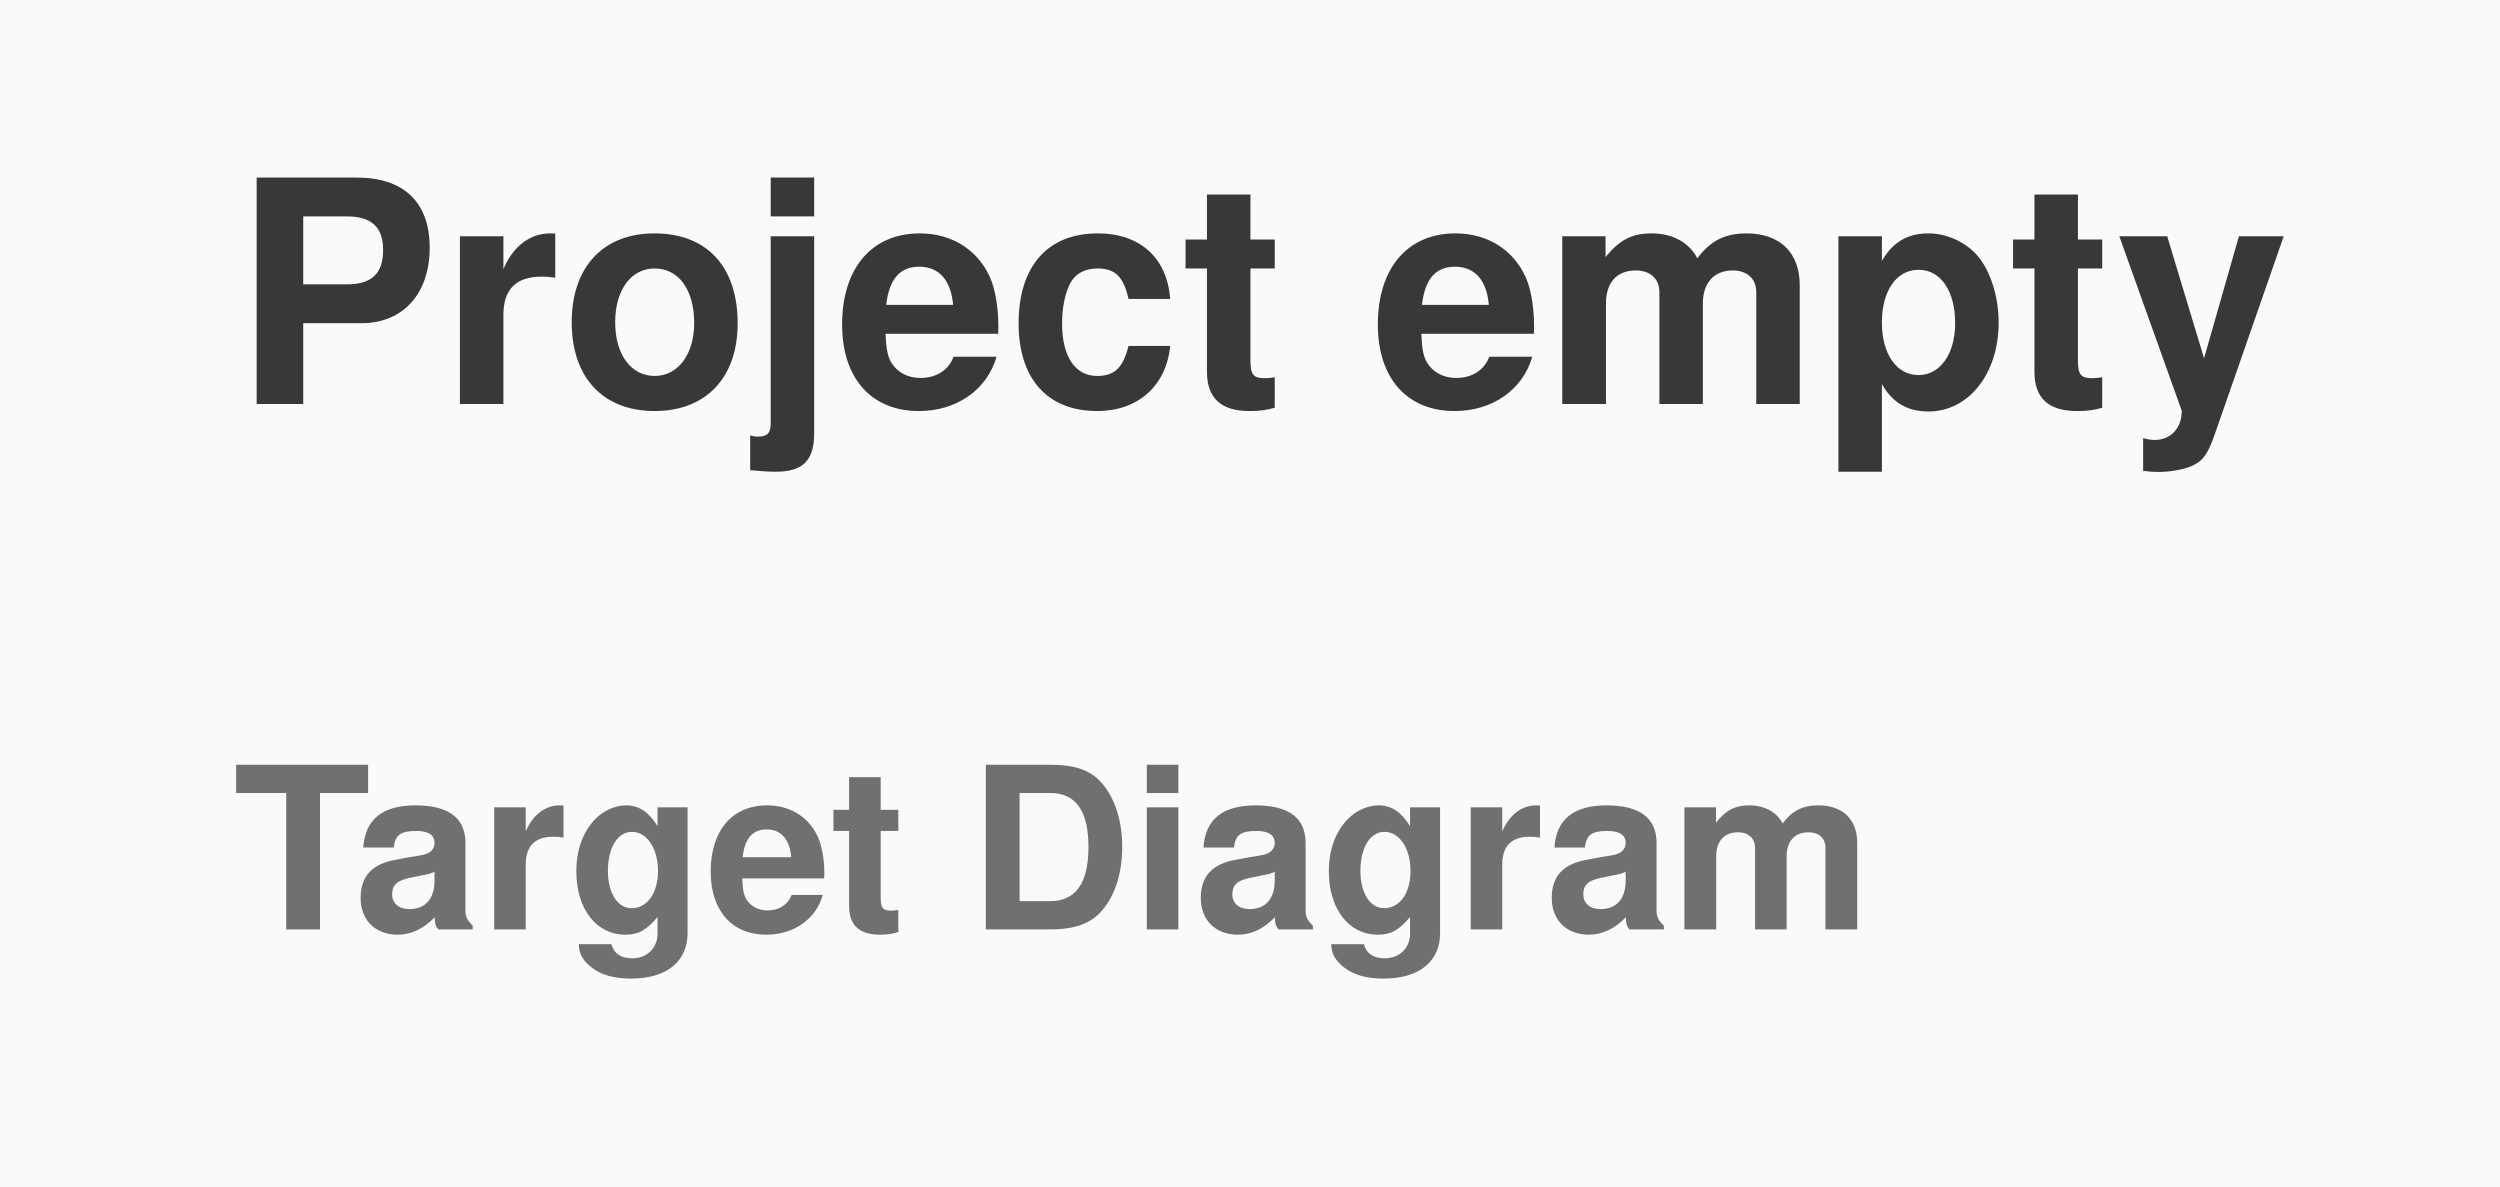
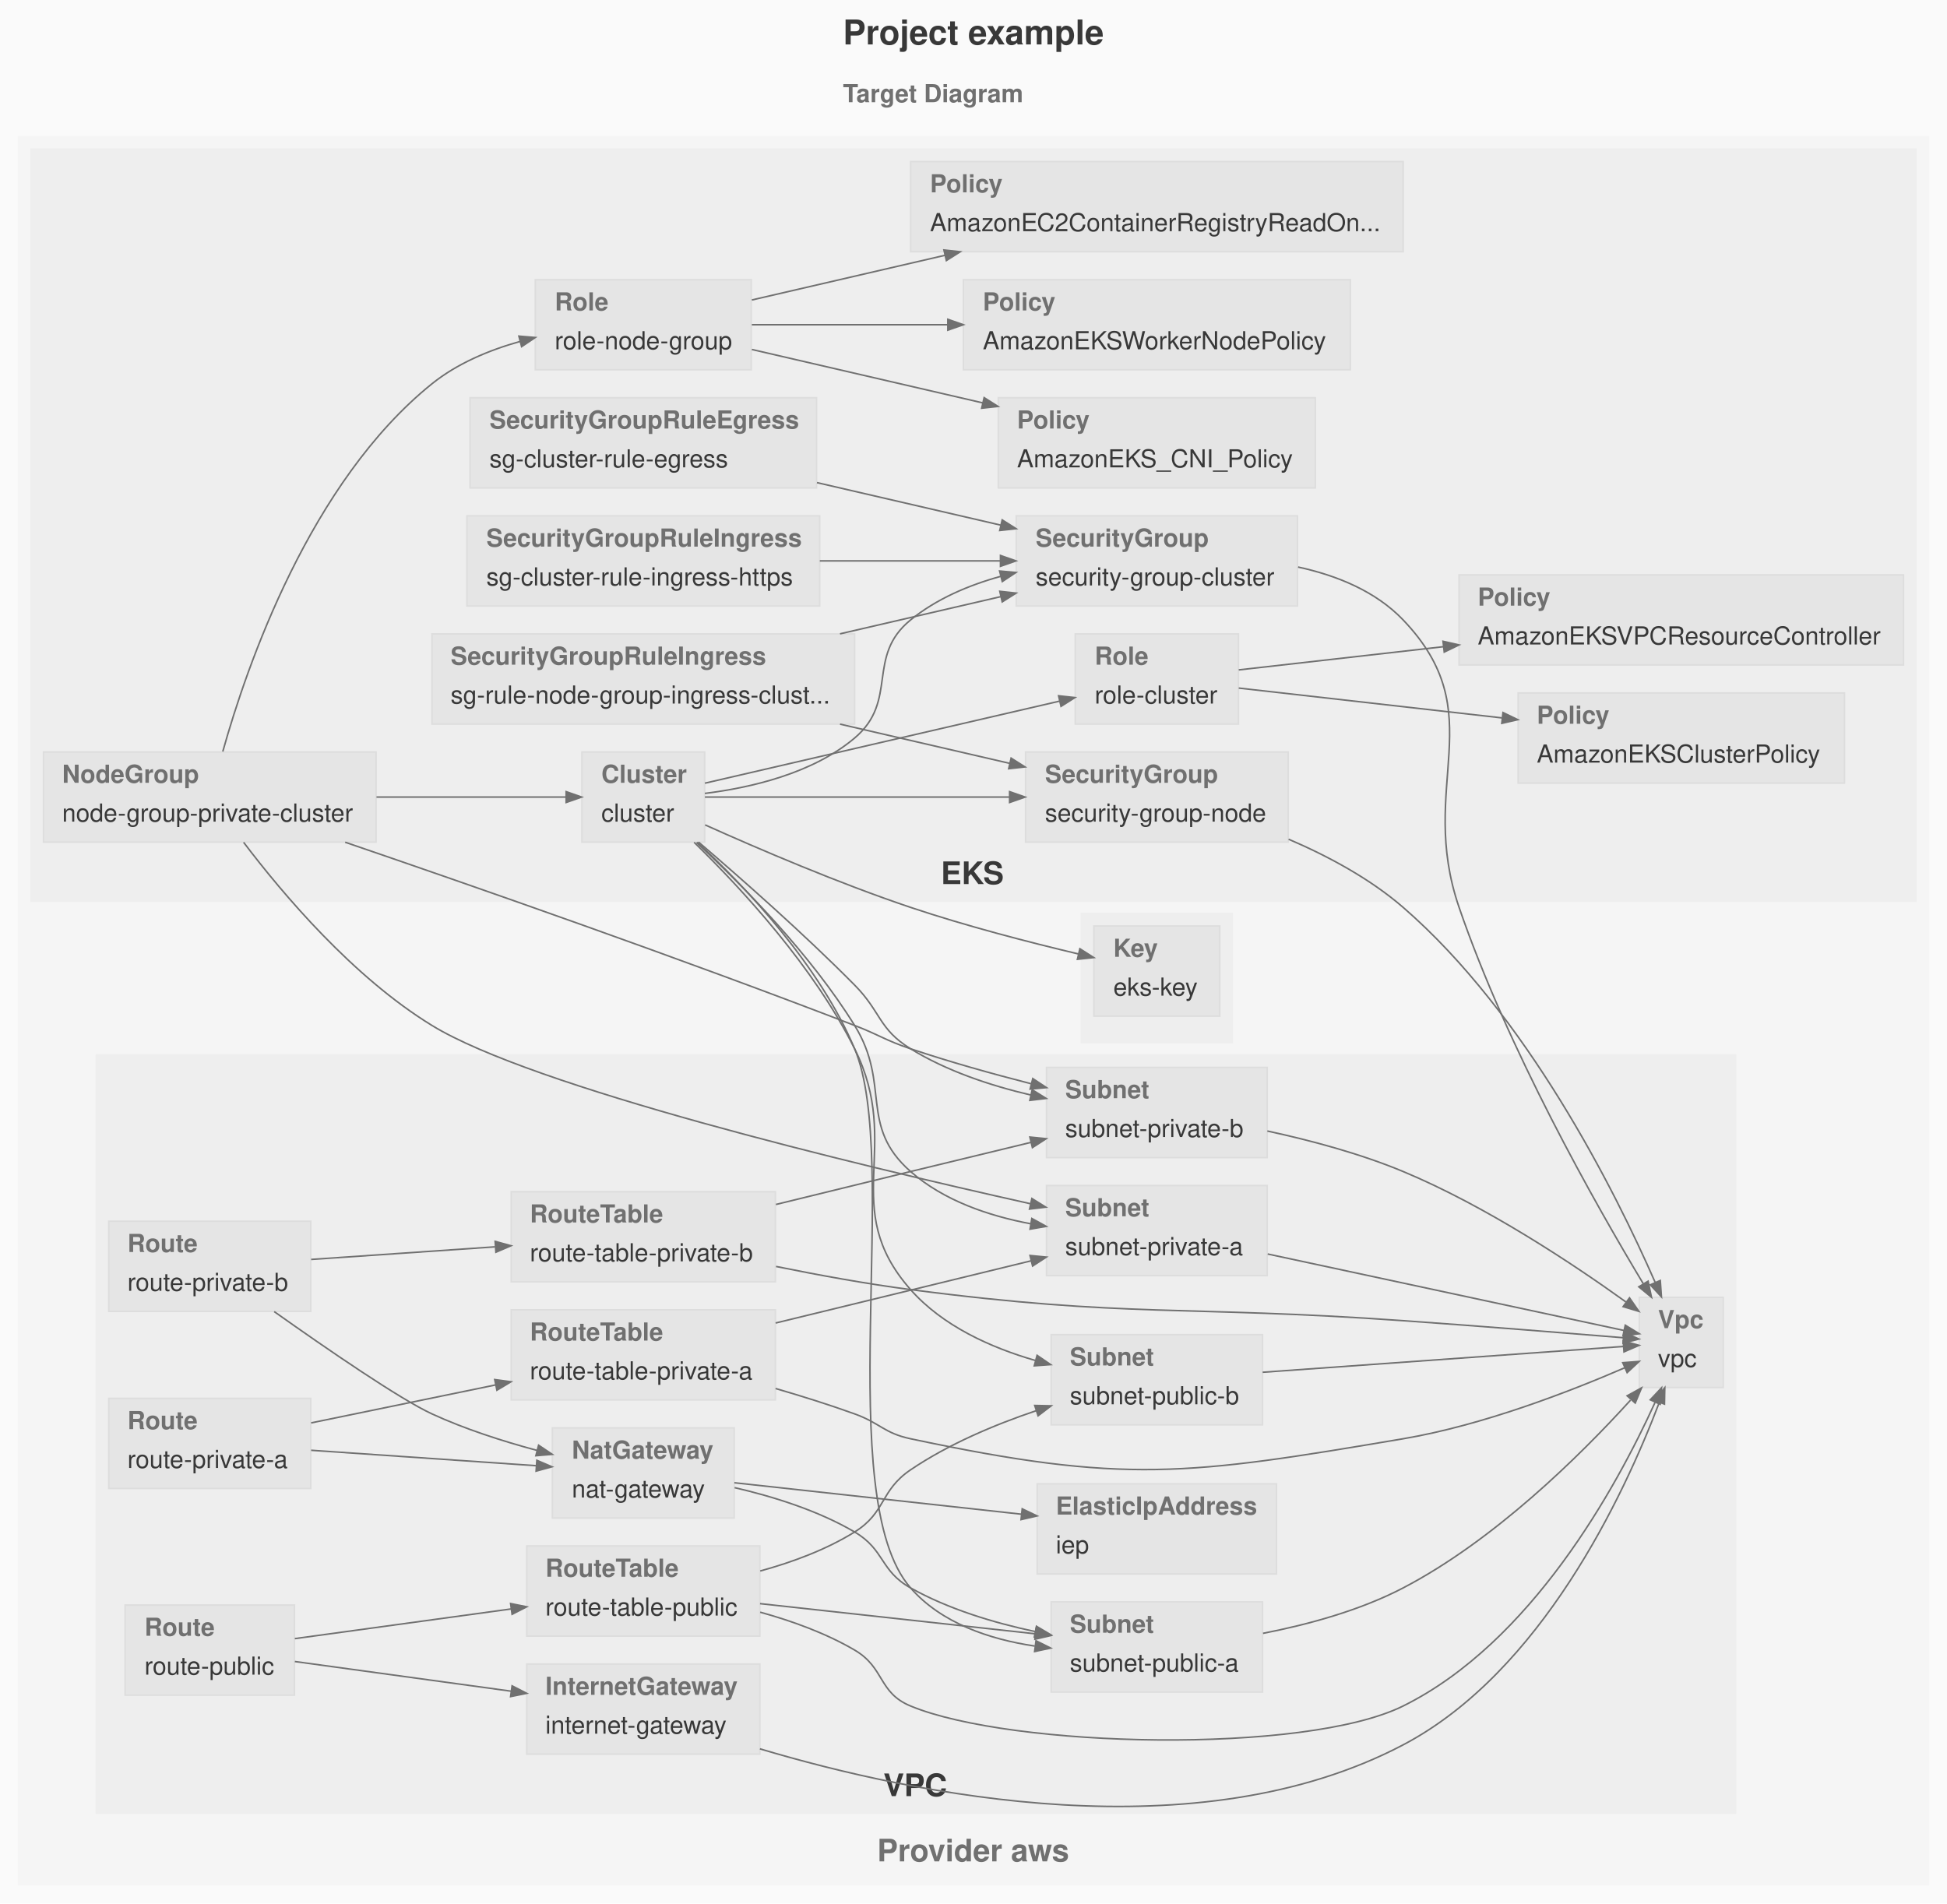
- <svg xmlns="http://www.w3.org/2000/svg" width="177pt" height="84pt" viewBox="0.00 0.00 177.00 84.00">
-   <g id="graph0" class="graph" transform="scale(1 1) rotate(0) translate(4 80)">
-     <polygon fill="#fafafa" stroke="transparent" points="-4,4 -4,-80 173,-80 173,4 -4,4" />
-     <text text-anchor="start" x="12.5" y="-51.4" font-family="Helvetica,sans-Serif" font-weight="bold" font-size="22.00" fill="#383838">Project empty</text>
-     <text text-anchor="start" x="81" y="-35.8" font-family="Helvetica,sans-Serif" font-size="14.00">  </text>
-     <text text-anchor="start" x="12.5" y="-14.2" font-family="Helvetica,sans-Serif" font-weight="bold" font-size="16.00" fill="#707070">Target Diagram</text>
+ <svg xmlns="http://www.w3.org/2000/svg" width="1253pt" height="1225pt" viewBox="0.00 0.00 1253.00 1225.00">
+   <g id="graph0" class="graph" transform="scale(1 1) rotate(0) translate(4 1221)">
+     <polygon fill="#fafafa" stroke="transparent" points="-4,4 -4,-1221 1249,-1221 1249,4 -4,4" />
+     <text text-anchor="start" x="538.5" y="-1192.4" font-family="Helvetica,sans-Serif" font-weight="bold" font-size="22.00" fill="#383838">Project example</text>
+     <text text-anchor="start" x="618.5" y="-1176.8" font-family="Helvetica,sans-Serif" font-size="14.00">  </text>
+     <text text-anchor="start" x="538.5" y="-1155.2" font-family="Helvetica,sans-Serif" font-weight="bold" font-size="16.00" fill="#707070">Target Diagram</text>
+     <g id="clust1" class="cluster">
+       <polygon fill="#f5f5f5" stroke="#f5f5f5" points="8,-8 8,-1133 1237,-1133 1237,-8 8,-8" />
+       <text text-anchor="start" x="560.5" y="-23" font-family="Helvetica,sans-Serif" font-weight="bold" font-size="20.00" fill="#707070">Provider aws</text>
+     </g>
+     <g id="clust2" class="cluster">
+       <polygon fill="#eeeeee" stroke="#eeeeee" points="58,-54 58,-542 1113,-542 1113,-54 58,-54" />
+       <text text-anchor="start" x="564.5" y="-65" font-family="Helvetica,sans-Serif" font-weight="bold" font-size="20.00" fill="#383838">VPC</text>
+     </g>
+     <g id="clust3" class="cluster">
+       <polygon fill="#eeeeee" stroke="#eeeeee" points="16,-641 16,-1125 1229,-1125 1229,-641 16,-641" />
+       <text text-anchor="start" x="601.5" y="-652" font-family="Helvetica,sans-Serif" font-weight="bold" font-size="20.00" fill="#383838">EKS</text>
+     </g>
+     <g id="clust4" class="cluster">
+       <polygon fill="#eeeeee" stroke="#eeeeee" points="692,-550 692,-633 789,-633 789,-550 692,-550" />
+       <text text-anchor="start" x="740.36" y="-554.3" font-family="Helvetica,sans-Serif" font-size="1.00" fill="#383838"> </text>
+     </g>
+     <g id="node1" class="node">
+       <polygon fill="#e5e5e5" stroke="#dddddd" points="1105,-386 1051,-386 1051,-328 1105,-328 1105,-386" />
+       <text text-anchor="start" x="1063" y="-366.2" font-family="Helvetica,sans-Serif" font-weight="bold" font-size="16.00" fill="#707070">Vpc</text>
+       <text text-anchor="start" x="1063" y="-341.2" font-family="Helvetica,sans-Serif" font-size="16.00" fill="#383838">vpc</text>
+     </g>
+     <g id="node2" class="node">
+       <polygon fill="#e5e5e5" stroke="#dddddd" points="485,-150 335,-150 335,-92 485,-92 485,-150" />
+       <text text-anchor="start" x="347" y="-130.2" font-family="Helvetica,sans-Serif" font-weight="bold" font-size="16.00" fill="#707070">InternetGateway</text>
+       <text text-anchor="start" x="347" y="-105.2" font-family="Helvetica,sans-Serif" font-size="16.00" fill="#383838">internet-gateway</text>
+     </g>
+     <g id="edge1" class="edge">
+       <path fill="none" stroke="#707070" d="M485.05,-95.43C585.26,-65.53 766.7,-28.39 899,-98 987.96,-144.81 1041.07,-258.39 1063.85,-318.39" />
+       <polygon fill="#707070" stroke="#707070" points="1060.62,-319.74 1067.38,-327.89 1067.18,-317.3 1060.62,-319.74" />
+     </g>
+     <g id="node3" class="node">
+       <polygon fill="#e5e5e5" stroke="#dddddd" points="808.5,-190 672.5,-190 672.5,-132 808.5,-132 808.5,-190" />
+       <text text-anchor="start" x="684.5" y="-170.2" font-family="Helvetica,sans-Serif" font-weight="bold" font-size="16.00" fill="#707070">Subnet</text>
+       <text text-anchor="start" x="684.5" y="-145.2" font-family="Helvetica,sans-Serif" font-size="16.00" fill="#383838">subnet-public-a</text>
+     </g>
+     <g id="edge2" class="edge">
+       <path fill="none" stroke="#707070" d="M808.82,-169.77C837.74,-175.4 871.2,-184.48 899,-199 957.57,-229.59 1012.42,-283.61 1045.34,-319.86" />
+       <polygon fill="#707070" stroke="#707070" points="1043.15,-322.65 1052.43,-327.76 1048.36,-317.98 1043.15,-322.65" />
+     </g>
+     <g id="node4" class="node">
+       <polygon fill="#e5e5e5" stroke="#dddddd" points="808.5,-362 672.5,-362 672.5,-304 808.5,-304 808.5,-362" />
+       <text text-anchor="start" x="684.5" y="-342.2" font-family="Helvetica,sans-Serif" font-weight="bold" font-size="16.00" fill="#707070">Subnet</text>
+       <text text-anchor="start" x="684.5" y="-317.2" font-family="Helvetica,sans-Serif" font-size="16.00" fill="#383838">subnet-public-b</text>
+     </g>
+     <g id="edge3" class="edge">
+       <path fill="none" stroke="#707070" d="M808.59,-337.8C878.47,-342.8 985.34,-350.44 1040.79,-354.41" />
+       <polygon fill="#707070" stroke="#707070" points="1040.63,-357.91 1050.85,-355.13 1041.12,-350.92 1040.63,-357.91" />
+     </g>
+     <g id="node5" class="node">
+       <polygon fill="#e5e5e5" stroke="#dddddd" points="485,-226 335,-226 335,-168 485,-168 485,-226" />
+       <text text-anchor="start" x="347" y="-206.2" font-family="Helvetica,sans-Serif" font-weight="bold" font-size="16.00" fill="#707070">RouteTable</text>
+       <text text-anchor="start" x="347" y="-181.2" font-family="Helvetica,sans-Serif" font-size="16.00" fill="#383838">route-table-public</text>
+     </g>
+     <g id="edge4" class="edge">
+       <path fill="none" stroke="#707070" d="M485.22,-183.38C505.78,-177.7 527.51,-169.83 546,-159 565.52,-147.56 561.09,-131.66 582,-123 647.08,-96.04 835.89,-91.71 899,-123 981.4,-163.85 1035.99,-263.12 1061.09,-318.33" />
+       <polygon fill="#707070" stroke="#707070" points="1058.03,-320.06 1065.29,-327.78 1064.43,-317.22 1058.03,-320.06" />
+     </g>
+     <g id="edge5" class="edge">
+       <path fill="none" stroke="#707070" d="M485.13,-188.88C537.93,-183.09 608.73,-175.33 662.22,-169.47" />
+       <polygon fill="#707070" stroke="#707070" points="662.78,-172.93 672.34,-168.36 662.02,-165.97 662.78,-172.93" />
+     </g>
+     <g id="edge6" class="edge">
+       <path fill="none" stroke="#707070" d="M485.25,-209.9C505.92,-215.57 527.7,-223.62 546,-235 566.31,-247.63 562.2,-261.59 582,-275 606.28,-291.45 635.81,-303.93 662.71,-313.02" />
+       <polygon fill="#707070" stroke="#707070" points="661.9,-316.43 672.49,-316.21 664.07,-309.78 661.9,-316.43" />
+     </g>
+     <g id="node6" class="node">
+       <polygon fill="#e5e5e5" stroke="#dddddd" points="185.5,-188 76.5,-188 76.5,-130 185.5,-130 185.5,-188" />
+       <text text-anchor="start" x="89" y="-168.2" font-family="Helvetica,sans-Serif" font-weight="bold" font-size="16.00" fill="#707070">Route</text>
+       <text text-anchor="start" x="89" y="-143.2" font-family="Helvetica,sans-Serif" font-size="16.00" fill="#383838">route-public</text>
+     </g>
+     <g id="edge8" class="edge">
+       <path fill="none" stroke="#707070" d="M185.74,-151.63C225.23,-146.21 279.66,-138.74 324.89,-132.54" />
+       <polygon fill="#707070" stroke="#707070" points="325.56,-135.98 334.99,-131.15 324.6,-129.05 325.56,-135.98" />
+     </g>
+     <g id="edge7" class="edge">
+       <path fill="none" stroke="#707070" d="M185.74,-166.37C225.23,-171.79 279.66,-179.26 324.89,-185.46" />
+       <polygon fill="#707070" stroke="#707070" points="324.6,-188.95 334.99,-186.85 325.56,-182.02 324.6,-188.95" />
+     </g>
+     <g id="node7" class="node">
+       <polygon fill="#e5e5e5" stroke="#dddddd" points="817.5,-266 663.5,-266 663.5,-208 817.5,-208 817.5,-266" />
+       <text text-anchor="start" x="675.5" y="-246.2" font-family="Helvetica,sans-Serif" font-weight="bold" font-size="16.00" fill="#707070">ElasticIpAddress</text>
+       <text text-anchor="start" x="675.5" y="-221.2" font-family="Helvetica,sans-Serif" font-size="16.00" fill="#383838">iep</text>
+     </g>
+     <g id="node8" class="node">
+       <polygon fill="#e5e5e5" stroke="#dddddd" points="468.5,-302 351.5,-302 351.5,-244 468.5,-244 468.5,-302" />
+       <text text-anchor="start" x="364" y="-282.2" font-family="Helvetica,sans-Serif" font-weight="bold" font-size="16.00" fill="#707070">NatGateway</text>
+       <text text-anchor="start" x="364" y="-257.2" font-family="Helvetica,sans-Serif" font-size="16.00" fill="#383838">nat-gateway</text>
+     </g>
+     <g id="edge9" class="edge">
+       <path fill="none" stroke="#707070" d="M468.75,-263.54C493.69,-257.78 522.47,-248.78 546,-235 565.52,-223.56 562.26,-210.07 582,-199 606.37,-185.34 635.53,-176.56 662.1,-170.92" />
+       <polygon fill="#707070" stroke="#707070" points="663.02,-174.31 672.14,-168.92 661.65,-167.45 663.02,-174.31" />
+     </g>
+     <g id="edge10" class="edge">
+       <path fill="none" stroke="#707070" d="M468.6,-266.69C519.63,-261.1 594.87,-252.85 653.11,-246.47" />
+       <polygon fill="#707070" stroke="#707070" points="653.85,-249.91 663.41,-245.34 653.09,-242.95 653.85,-249.91" />
+     </g>
+     <g id="node9" class="node">
+       <polygon fill="#e5e5e5" stroke="#dddddd" points="811.5,-458 669.5,-458 669.5,-400 811.5,-400 811.5,-458" />
+       <text text-anchor="start" x="681.5" y="-438.2" font-family="Helvetica,sans-Serif" font-weight="bold" font-size="16.00" fill="#707070">Subnet</text>
+       <text text-anchor="start" x="681.5" y="-413.2" font-family="Helvetica,sans-Serif" font-size="16.00" fill="#383838">subnet-private-a</text>
+     </g>
+     <g id="edge11" class="edge">
+       <path fill="none" stroke="#707070" d="M811.83,-413.91C881.87,-398.88 986.58,-376.4 1041.1,-364.7" />
+       <polygon fill="#707070" stroke="#707070" points="1041.95,-368.1 1050.99,-362.58 1040.48,-361.26 1041.95,-368.1" />
+     </g>
+     <g id="node10" class="node">
+       <polygon fill="#e5e5e5" stroke="#dddddd" points="495,-378 325,-378 325,-320 495,-320 495,-378" />
+       <text text-anchor="start" x="337" y="-358.2" font-family="Helvetica,sans-Serif" font-weight="bold" font-size="16.00" fill="#707070">RouteTable</text>
+       <text text-anchor="start" x="337" y="-333.2" font-family="Helvetica,sans-Serif" font-size="16.00" fill="#383838">route-table-private-a</text>
+     </g>
+     <g id="edge12" class="edge">
+       <path fill="none" stroke="#707070" d="M495.13,-327.34C512.11,-322.4 529.74,-316.87 546,-311 562.47,-305.06 564.87,-298.63 582,-295 719.82,-265.75 760.08,-271.5 899,-295 950.17,-303.66 1006.25,-325.38 1041.52,-340.66" />
+       <polygon fill="#707070" stroke="#707070" points="1040.33,-343.96 1050.9,-344.78 1043.15,-337.55 1040.33,-343.96" />
+     </g>
+     <g id="edge13" class="edge">
+       <path fill="none" stroke="#707070" d="M495.17,-369.5C545.78,-381.82 609.83,-397.42 659.65,-409.55" />
+       <polygon fill="#707070" stroke="#707070" points="658.87,-412.97 669.42,-411.93 660.53,-406.17 658.87,-412.97" />
+     </g>
+     <g id="node11" class="node">
+       <polygon fill="#e5e5e5" stroke="#dddddd" points="196,-321 66,-321 66,-263 196,-263 196,-321" />
+       <text text-anchor="start" x="78" y="-301.2" font-family="Helvetica,sans-Serif" font-weight="bold" font-size="16.00" fill="#707070">Route</text>
+       <text text-anchor="start" x="78" y="-276.2" font-family="Helvetica,sans-Serif" font-size="16.00" fill="#383838">route-private-a</text>
+     </g>
+     <g id="edge15" class="edge">
+       <path fill="none" stroke="#707070" d="M196.25,-287.59C239.69,-284.61 296.97,-280.68 341.15,-277.65" />
+       <polygon fill="#707070" stroke="#707070" points="341.49,-281.14 351.23,-276.96 341.01,-274.16 341.49,-281.14" />
+     </g>
+     <g id="edge14" class="edge">
+       <path fill="none" stroke="#707070" d="M196.25,-305.22C231.53,-312.48 275.95,-321.62 315.06,-329.67" />
+       <polygon fill="#707070" stroke="#707070" points="314.38,-333.1 324.88,-331.69 315.79,-326.25 314.38,-333.1" />
+     </g>
+     <g id="node12" class="node">
+       <polygon fill="#e5e5e5" stroke="#dddddd" points="811.5,-534 669.5,-534 669.5,-476 811.5,-476 811.5,-534" />
+       <text text-anchor="start" x="681.5" y="-514.2" font-family="Helvetica,sans-Serif" font-weight="bold" font-size="16.00" fill="#707070">Subnet</text>
+       <text text-anchor="start" x="681.5" y="-489.2" font-family="Helvetica,sans-Serif" font-size="16.00" fill="#383838">subnet-private-b</text>
+     </g>
+     <g id="edge16" class="edge">
+       <path fill="none" stroke="#707070" d="M811.62,-493.06C839.45,-487.04 871.35,-478.53 899,-467 952.16,-444.83 1007.76,-407.92 1042.37,-383.04" />
+       <polygon fill="#707070" stroke="#707070" points="1044.67,-385.7 1050.71,-376.99 1040.56,-380.03 1044.67,-385.7" />
+     </g>
+     <g id="node13" class="node">
+       <polygon fill="#e5e5e5" stroke="#dddddd" points="495,-454 325,-454 325,-396 495,-396 495,-454" />
+       <text text-anchor="start" x="337" y="-434.2" font-family="Helvetica,sans-Serif" font-weight="bold" font-size="16.00" fill="#707070">RouteTable</text>
+       <text text-anchor="start" x="337" y="-409.2" font-family="Helvetica,sans-Serif" font-size="16.00" fill="#383838">route-table-private-b</text>
+     </g>
+     <g id="edge17" class="edge">
+       <path fill="none" stroke="#707070" d="M495.43,-405.89C522.91,-400.3 553.64,-394.7 582,-391 721.98,-372.75 758.18,-380.98 899,-371 948.11,-367.52 1004.79,-362.97 1040.75,-360.02" />
+       <polygon fill="#707070" stroke="#707070" points="1041.09,-363.5 1050.77,-359.19 1040.52,-356.52 1041.09,-363.5" />
+     </g>
+     <g id="edge18" class="edge">
+       <path fill="none" stroke="#707070" d="M495.35,-445.79C522.96,-452.58 553.78,-460.13 582,-467 607.21,-473.14 634.71,-479.79 659.57,-485.78" />
+       <polygon fill="#707070" stroke="#707070" points="658.77,-489.19 669.31,-488.13 660.41,-482.39 658.77,-489.19" />
+     </g>
+     <g id="node14" class="node">
+       <polygon fill="#e5e5e5" stroke="#dddddd" points="196,-435 66,-435 66,-377 196,-377 196,-435" />
+       <text text-anchor="start" x="78" y="-415.2" font-family="Helvetica,sans-Serif" font-weight="bold" font-size="16.00" fill="#707070">Route</text>
+       <text text-anchor="start" x="78" y="-390.2" font-family="Helvetica,sans-Serif" font-size="16.00" fill="#383838">route-private-b</text>
+     </g>
+     <g id="edge20" class="edge">
+       <path fill="none" stroke="#707070" d="M172.46,-376.85C206.7,-352.58 253.39,-320.5 274,-311 295.19,-301.23 319.43,-293.45 341.47,-287.54" />
+       <polygon fill="#707070" stroke="#707070" points="342.62,-290.86 351.42,-284.96 340.86,-284.08 342.62,-290.86" />
+     </g>
+     <g id="edge19" class="edge">
+       <path fill="none" stroke="#707070" d="M196.25,-410.41C231.38,-412.82 275.57,-415.85 314.56,-418.52" />
+       <polygon fill="#707070" stroke="#707070" points="314.66,-422.04 324.88,-419.23 315.14,-415.05 314.66,-422.04" />
+     </g>
+     <g id="node15" class="node">
+       <polygon fill="#e5e5e5" stroke="#dddddd" points="1183,-775 973,-775 973,-717 1183,-717 1183,-775" />
+       <text text-anchor="start" x="985" y="-755.2" font-family="Helvetica,sans-Serif" font-weight="bold" font-size="16.00" fill="#707070">Policy</text>
+       <text text-anchor="start" x="985" y="-730.2" font-family="Helvetica,sans-Serif" font-size="16.00" fill="#383838">AmazonEKSClusterPolicy</text>
+     </g>
+     <g id="node16" class="node">
+       <polygon fill="#e5e5e5" stroke="#dddddd" points="1221,-851 935,-851 935,-793 1221,-793 1221,-851" />
+       <text text-anchor="start" x="947" y="-831.2" font-family="Helvetica,sans-Serif" font-weight="bold" font-size="16.00" fill="#707070">Policy</text>
+       <text text-anchor="start" x="947" y="-806.2" font-family="Helvetica,sans-Serif" font-size="16.00" fill="#383838">AmazonEKSVPCResourceController</text>
+     </g>
+     <g id="node17" class="node">
+       <polygon fill="#e5e5e5" stroke="#dddddd" points="793,-813 688,-813 688,-755 793,-755 793,-813" />
+       <text text-anchor="start" x="700.5" y="-793.2" font-family="Helvetica,sans-Serif" font-weight="bold" font-size="16.00" fill="#707070">Role</text>
+       <text text-anchor="start" x="700.5" y="-768.2" font-family="Helvetica,sans-Serif" font-size="16.00" fill="#383838">role-cluster</text>
+     </g>
+     <g id="edge21" class="edge">
+       <path fill="none" stroke="#707070" d="M793.19,-778.15C838.18,-773.05 905.03,-765.48 962.55,-758.96" />
+       <polygon fill="#707070" stroke="#707070" points="963.26,-762.4 972.81,-757.8 962.48,-755.45 963.26,-762.4" />
+     </g>
+     <g id="edge22" class="edge">
+       <path fill="none" stroke="#707070" d="M793.19,-789.85C828.62,-793.87 877.61,-799.42 924.92,-804.78" />
+       <polygon fill="#707070" stroke="#707070" points="924.66,-808.27 934.99,-805.92 925.45,-801.31 924.66,-808.27" />
+     </g>
+     <g id="node18" class="node">
+       <polygon fill="#e5e5e5" stroke="#dddddd" points="865,-1041 616,-1041 616,-983 865,-983 865,-1041" />
+       <text text-anchor="start" x="628.5" y="-1021.2" font-family="Helvetica,sans-Serif" font-weight="bold" font-size="16.00" fill="#707070">Policy</text>
+       <text text-anchor="start" x="628.5" y="-996.2" font-family="Helvetica,sans-Serif" font-size="16.00" fill="#383838">AmazonEKSWorkerNodePolicy</text>
+     </g>
+     <g id="node19" class="node">
+       <polygon fill="#e5e5e5" stroke="#dddddd" points="899,-1117 582,-1117 582,-1059 899,-1059 899,-1117" />
+       <text text-anchor="start" x="594.5" y="-1097.2" font-family="Helvetica,sans-Serif" font-weight="bold" font-size="16.00" fill="#707070">Policy</text>
+       <text text-anchor="start" x="594.5" y="-1072.2" font-family="Helvetica,sans-Serif" font-size="16.00" fill="#383838">AmazonEC2ContainerRegistryReadOn...</text>
+     </g>
+     <g id="node20" class="node">
+       <polygon fill="#e5e5e5" stroke="#dddddd" points="842.5,-965 638.5,-965 638.5,-907 842.5,-907 842.5,-965" />
+       <text text-anchor="start" x="650.5" y="-945.2" font-family="Helvetica,sans-Serif" font-weight="bold" font-size="16.00" fill="#707070">Policy</text>
+       <text text-anchor="start" x="650.5" y="-920.2" font-family="Helvetica,sans-Serif" font-size="16.00" fill="#383838">AmazonEKS_CNI_Policy</text>
+     </g>
+     <g id="node21" class="node">
+       <polygon fill="#e5e5e5" stroke="#dddddd" points="479.5,-1041 340.5,-1041 340.5,-983 479.5,-983 479.5,-1041" />
+       <text text-anchor="start" x="353" y="-1021.2" font-family="Helvetica,sans-Serif" font-weight="bold" font-size="16.00" fill="#707070">Role</text>
+       <text text-anchor="start" x="353" y="-996.2" font-family="Helvetica,sans-Serif" font-size="16.00" fill="#383838">role-node-group</text>
+     </g>
+     <g id="edge23" class="edge">
+       <path fill="none" stroke="#707070" d="M479.86,-1012C516.43,-1012 562.65,-1012 605.92,-1012" />
+       <polygon fill="#707070" stroke="#707070" points="605.98,-1015.5 615.98,-1012 605.98,-1008.5 605.98,-1015.5" />
+     </g>
+     <g id="edge24" class="edge">
+       <path fill="none" stroke="#707070" d="M479.86,-1027.93C515.91,-1036.27 561.33,-1046.78 604.06,-1056.67" />
+       <polygon fill="#707070" stroke="#707070" points="603.46,-1060.12 613.99,-1058.96 605.04,-1053.3 603.46,-1060.12" />
+     </g>
+     <g id="edge25" class="edge">
+       <path fill="none" stroke="#707070" d="M479.86,-996.07C522.9,-986.11 579.31,-973.06 628.55,-961.67" />
+       <polygon fill="#707070" stroke="#707070" points="629.34,-965.08 638.29,-959.41 627.76,-958.26 629.34,-965.08" />
+     </g>
+     <g id="node22" class="node">
+       <polygon fill="#e5e5e5" stroke="#dddddd" points="831,-889 650,-889 650,-831 831,-831 831,-889" />
+       <text text-anchor="start" x="662.5" y="-869.2" font-family="Helvetica,sans-Serif" font-weight="bold" font-size="16.00" fill="#707070">SecurityGroup</text>
+       <text text-anchor="start" x="662.5" y="-844.2" font-family="Helvetica,sans-Serif" font-size="16.00" fill="#383838">security-group-cluster</text>
+     </g>
+     <g id="edge26" class="edge">
+       <path fill="none" stroke="#707070" d="M831.4,-856.04C856.29,-850.65 881.31,-840.5 899,-822 956.9,-761.46 907.8,-716.22 935,-637 966.29,-545.87 1022.08,-447.09 1053.61,-394.67" />
+       <polygon fill="#707070" stroke="#707070" points="1056.64,-396.42 1058.83,-386.05 1050.65,-392.79 1056.64,-396.42" />
+     </g>
+     <g id="node23" class="node">
+       <polygon fill="#e5e5e5" stroke="#dddddd" points="523.5,-889 296.5,-889 296.5,-831 523.5,-831 523.5,-889" />
+       <text text-anchor="start" x="309" y="-869.2" font-family="Helvetica,sans-Serif" font-weight="bold" font-size="16.00" fill="#707070">SecurityGroupRuleIngress</text>
+       <text text-anchor="start" x="309" y="-844.2" font-family="Helvetica,sans-Serif" font-size="16.00" fill="#383838">sg-cluster-rule-ingress-https</text>
+     </g>
+     <g id="edge27" class="edge">
+       <path fill="none" stroke="#707070" d="M523.59,-860C561.28,-860 603.01,-860 639.66,-860" />
+       <polygon fill="#707070" stroke="#707070" points="639.85,-863.5 649.85,-860 639.85,-856.5 639.85,-863.5" />
+     </g>
+     <g id="node24" class="node">
+       <polygon fill="#e5e5e5" stroke="#dddddd" points="521.5,-965 298.5,-965 298.5,-907 521.5,-907 521.5,-965" />
+       <text text-anchor="start" x="311" y="-945.2" font-family="Helvetica,sans-Serif" font-weight="bold" font-size="16.00" fill="#707070">SecurityGroupRuleEgress</text>
+       <text text-anchor="start" x="311" y="-920.2" font-family="Helvetica,sans-Serif" font-size="16.00" fill="#383838">sg-cluster-rule-egress</text>
+     </g>
+     <g id="edge28" class="edge">
+       <path fill="none" stroke="#707070" d="M521.76,-910.38C560.06,-901.51 602.71,-891.65 640.05,-883.01" />
+       <polygon fill="#707070" stroke="#707070" points="640.97,-886.39 649.93,-880.72 639.39,-879.57 640.97,-886.39" />
+     </g>
+     <g id="node25" class="node">
+       <polygon fill="#e5e5e5" stroke="#dddddd" points="825,-737 656,-737 656,-679 825,-679 825,-737" />
+       <text text-anchor="start" x="668.5" y="-717.2" font-family="Helvetica,sans-Serif" font-weight="bold" font-size="16.00" fill="#707070">SecurityGroup</text>
+       <text text-anchor="start" x="668.5" y="-692.2" font-family="Helvetica,sans-Serif" font-size="16.00" fill="#383838">security-group-node</text>
+     </g>
+     <g id="edge29" class="edge">
+       <path fill="none" stroke="#707070" d="M825.29,-680.87C850.8,-669.94 877.69,-655.46 899,-637 978.59,-568.03 1035.28,-454.77 1061.19,-395.65" />
+       <polygon fill="#707070" stroke="#707070" points="1064.48,-396.87 1065.23,-386.3 1058.05,-394.09 1064.48,-396.87" />
+     </g>
+     <g id="node26" class="node">
+       <polygon fill="#e5e5e5" stroke="#dddddd" points="546,-813 274,-813 274,-755 546,-755 546,-813" />
+       <text text-anchor="start" x="286" y="-793.2" font-family="Helvetica,sans-Serif" font-weight="bold" font-size="16.00" fill="#707070">SecurityGroupRuleIngress</text>
+       <text text-anchor="start" x="286" y="-768.2" font-family="Helvetica,sans-Serif" font-size="16.00" fill="#383838">sg-rule-node-group-ingress-clust...</text>
+     </g>
+     <g id="edge31" class="edge">
+       <path fill="none" stroke="#707070" d="M536.6,-813.06C570.82,-820.98 607.42,-829.44 639.98,-836.98" />
+       <polygon fill="#707070" stroke="#707070" points="639.42,-840.44 649.95,-839.28 640.99,-833.62 639.42,-840.44" />
+     </g>
+     <g id="edge30" class="edge">
+       <path fill="none" stroke="#707070" d="M536.6,-754.94C572.87,-746.55 611.8,-737.54 645.77,-729.69" />
+       <polygon fill="#707070" stroke="#707070" points="646.72,-733.06 655.67,-727.39 645.14,-726.24 646.72,-733.06" />
+     </g>
+     <g id="node27" class="node">
+       <polygon fill="#e5e5e5" stroke="#dddddd" points="449.5,-737 370.5,-737 370.5,-679 449.5,-679 449.5,-737" />
+       <text text-anchor="start" x="383" y="-717.2" font-family="Helvetica,sans-Serif" font-weight="bold" font-size="16.00" fill="#707070">Cluster</text>
+       <text text-anchor="start" x="383" y="-692.2" font-family="Helvetica,sans-Serif" font-size="16.00" fill="#383838">cluster</text>
+     </g>
+     <g id="edge32" class="edge">
+       <path fill="none" stroke="#707070" d="M444.72,-678.95C476.78,-649.14 523.38,-599.64 546,-546 576.12,-474.57 530.96,-257.35 582,-199 601.88,-176.27 632.78,-165.93 661.96,-161.57" />
+       <polygon fill="#707070" stroke="#707070" points="662.72,-165 672.19,-160.27 661.83,-158.06 662.72,-165" />
+     </g>
+     <g id="edge33" class="edge">
+       <path fill="none" stroke="#707070" d="M442.71,-678.87C473.7,-648.62 519.92,-598.45 546,-546 577.49,-482.68 535.2,-444.03 582,-391 602.61,-367.64 633.48,-353.68 662.44,-345.34" />
+       <polygon fill="#707070" stroke="#707070" points="663.42,-348.7 672.17,-342.72 661.61,-341.94 663.42,-348.7" />
+     </g>
+     <g id="edge34" class="edge">
+       <path fill="none" stroke="#707070" d="M444.26,-678.74C474.2,-650.92 517.73,-606.67 546,-561 569.55,-522.96 548.39,-496.53 582,-467 603.27,-448.31 632.15,-438.45 659.38,-433.35" />
+       <polygon fill="#707070" stroke="#707070" points="660.04,-436.79 669.32,-431.69 658.88,-429.89 660.04,-436.79" />
+     </g>
+     <g id="edge35" class="edge">
+       <path fill="none" stroke="#707070" d="M445.6,-679C473.5,-655.14 513.34,-619.99 546,-587 563.06,-569.77 561.36,-558.73 582,-546 605.25,-531.67 633.39,-522.31 659.42,-516.22" />
+       <polygon fill="#707070" stroke="#707070" points="660.27,-519.62 669.28,-514.04 658.76,-512.78 660.27,-519.62" />
+     </g>
+     <g id="edge38" class="edge">
+       <path fill="none" stroke="#707070" d="M449.65,-716.94C505.87,-729.95 610.79,-754.22 677.78,-769.72" />
+       <polygon fill="#707070" stroke="#707070" points="677.26,-773.19 687.79,-772.04 678.83,-766.37 677.26,-773.19" />
+     </g>
+     <g id="edge36" class="edge">
+       <path fill="none" stroke="#707070" d="M449.62,-710.35C479.03,-713.99 518.94,-723.14 546,-746 574.55,-770.12 553,-798.42 582,-822 598.58,-835.48 619.19,-844.31 639.98,-850.05" />
+       <polygon fill="#707070" stroke="#707070" points="639.3,-853.49 649.85,-852.56 641.02,-846.71 639.3,-853.49" />
+     </g>
+     <g id="edge37" class="edge">
+       <path fill="none" stroke="#707070" d="M449.65,-708C497.46,-708 580.5,-708 645.48,-708" />
+       <polygon fill="#707070" stroke="#707070" points="645.74,-711.5 655.74,-708 645.74,-704.5 645.74,-711.5" />
+     </g>
+     <g id="node29" class="node">
+       <polygon fill="#e5e5e5" stroke="#dddddd" points="781,-625 700,-625 700,-567 781,-567 781,-625" />
+       <text text-anchor="start" x="712.5" y="-605.2" font-family="Helvetica,sans-Serif" font-weight="bold" font-size="16.00" fill="#707070">Key</text>
+       <text text-anchor="start" x="712.5" y="-580.2" font-family="Helvetica,sans-Serif" font-size="16.00" fill="#383838">eks-key</text>
+     </g>
+     <g id="edge39" class="edge">
+       <path fill="none" stroke="#707070" d="M449.8,-690.07C484.08,-674.67 535.68,-652.56 582,-637 617.65,-625.02 658.8,-614.42 690.1,-607" />
+       <polygon fill="#707070" stroke="#707070" points="690.96,-610.39 699.9,-604.7 689.36,-603.57 690.96,-610.39" />
+     </g>
+     <g id="node28" class="node">
+       <polygon fill="#e5e5e5" stroke="#dddddd" points="238,-737 24,-737 24,-679 238,-679 238,-737" />
+       <text text-anchor="start" x="36" y="-717.2" font-family="Helvetica,sans-Serif" font-weight="bold" font-size="16.00" fill="#707070">NodeGroup</text>
+       <text text-anchor="start" x="36" y="-692.2" font-family="Helvetica,sans-Serif" font-size="16.00" fill="#383838">node-group-private-cluster</text>
+     </g>
+     <g id="edge40" class="edge">
+       <path fill="none" stroke="#707070" d="M152.78,-678.87C177.89,-645.71 223.16,-592.13 274,-561 338.74,-521.36 544.08,-471.9 659.23,-446.24" />
+       <polygon fill="#707070" stroke="#707070" points="660.06,-449.64 669.06,-444.06 658.54,-442.81 660.06,-449.64" />
+     </g>
+     <g id="edge41" class="edge">
+       <path fill="none" stroke="#707070" d="M218.13,-678.93C302.21,-650.19 433.56,-604.35 546,-561 562.17,-554.76 565.57,-551.53 582,-546 606.94,-537.6 634.58,-529.89 659.65,-523.47" />
+       <polygon fill="#707070" stroke="#707070" points="660.65,-526.83 669.49,-520.99 658.94,-520.04 660.65,-526.83" />
+     </g>
+     <g id="edge43" class="edge">
+       <path fill="none" stroke="#707070" d="M139.38,-737.32C154.75,-792.26 195.48,-910.84 274,-974 290.22,-987.05 310.67,-995.62 330.71,-1001.25" />
+       <polygon fill="#707070" stroke="#707070" points="329.93,-1004.67 340.49,-1003.78 331.69,-997.89 329.93,-1004.67" />
+     </g>
+     <g id="edge42" class="edge">
+       <path fill="none" stroke="#707070" d="M238.3,-708C280.34,-708 326.56,-708 360.29,-708" />
+       <polygon fill="#707070" stroke="#707070" points="360.34,-711.5 370.34,-708 360.34,-704.5 360.34,-711.5" />
+     </g>
  </g>
</svg>
